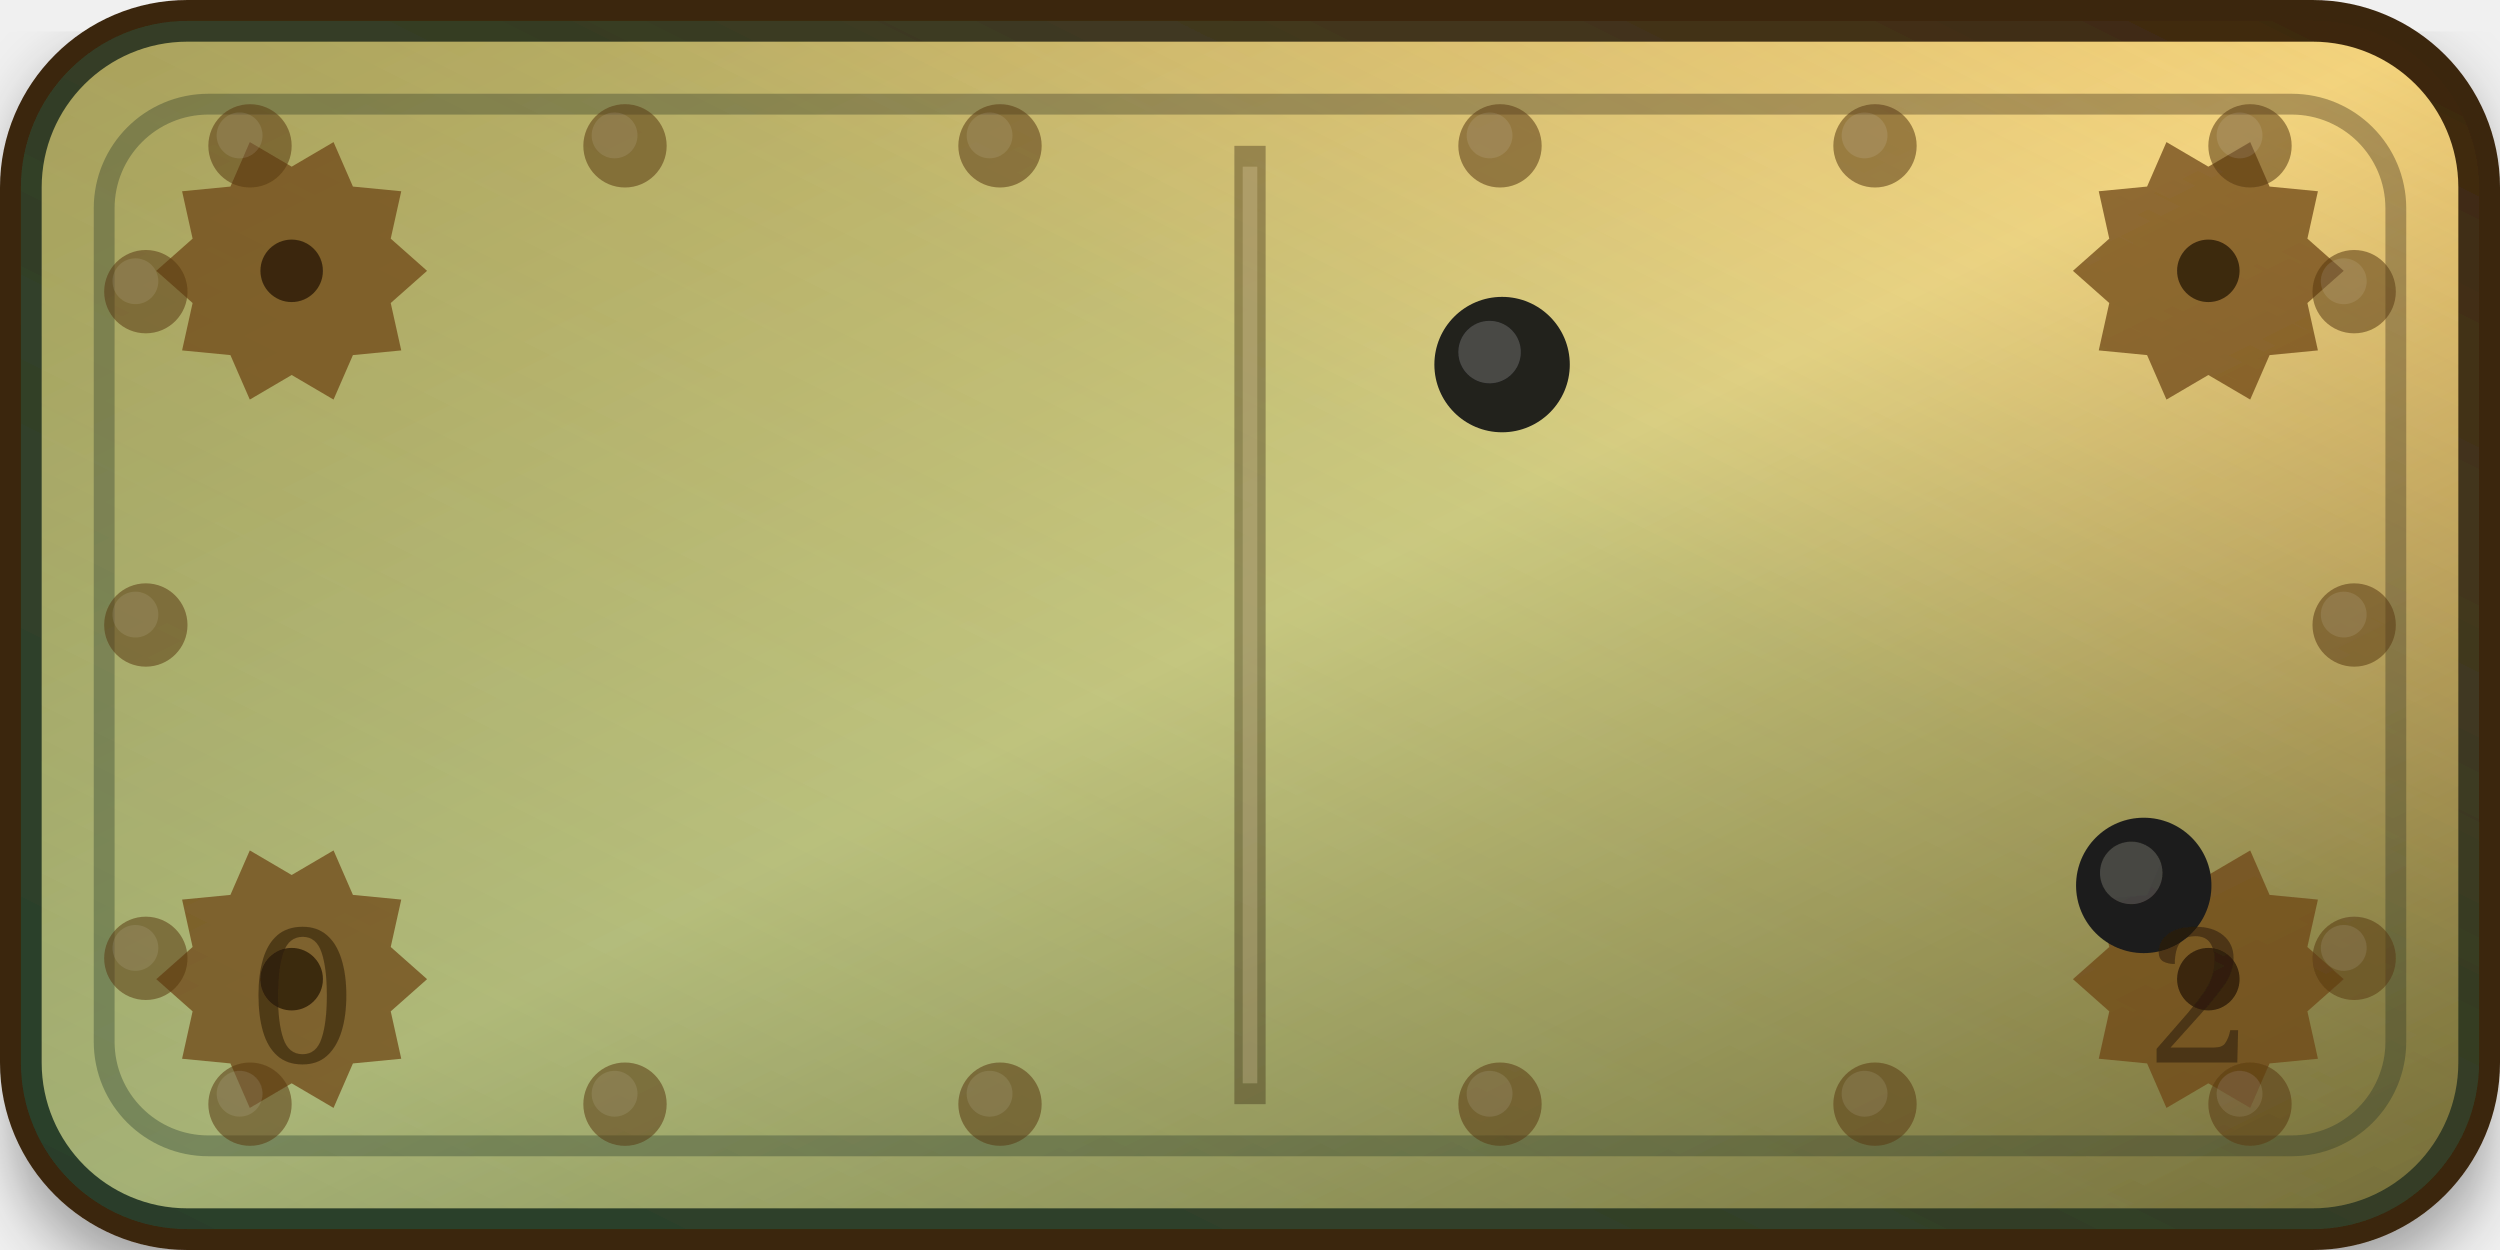
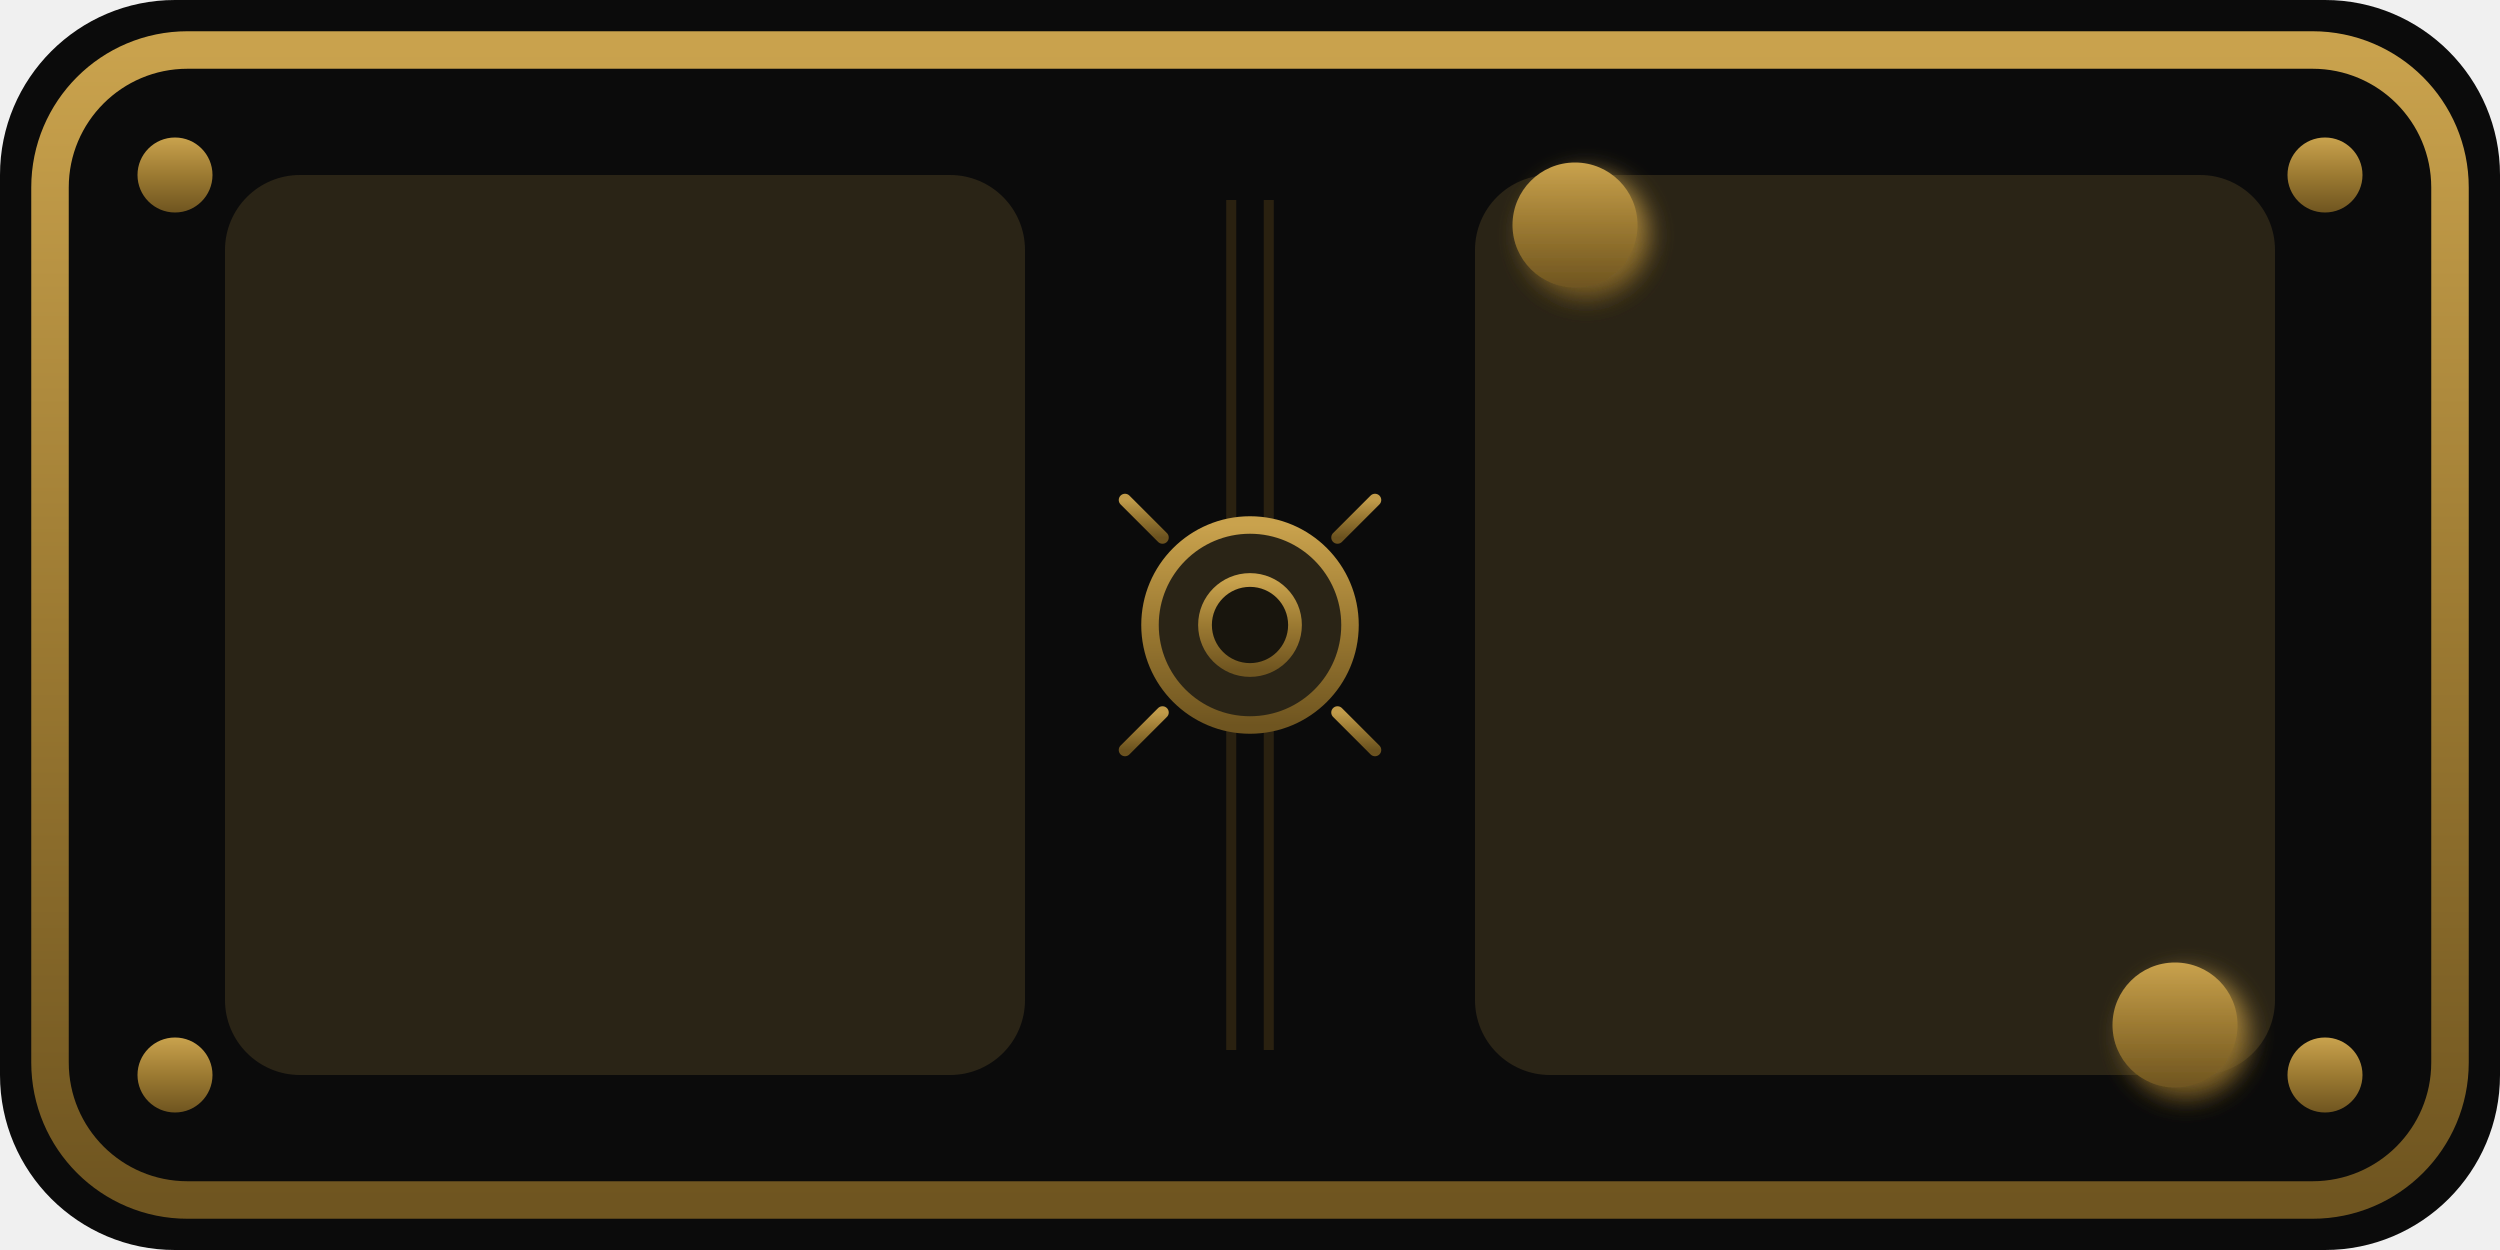
- <svg xmlns="http://www.w3.org/2000/svg" width="240" height="120" viewBox="0 0 240 120">
+ <svg xmlns="http://www.w3.org/2000/svg" width="200" height="100" viewBox="0 0 200 100">
  <defs>
-     <linearGradient id="brass" x1="0" y1="0" x2="1" y2="1">
-       <stop offset="0" stop-color="#cfa24c" />
-       <stop offset="0.5" stop-color="#f3d27a" />
-       <stop offset="1" stop-color="#8b5f1f" />
+     <linearGradient id="brassGrad" x1="0" y1="0" x2="0" y2="1">
+       <stop offset="0%" stop-color="#c9a24d" />
+       <stop offset="50%" stop-color="#9c7a32" />
+       <stop offset="100%" stop-color="#6f5520" />
    </linearGradient>
-     <linearGradient id="patina" x1="0" y1="1" x2="1" y2="0">
-       <stop offset="0" stop-color="#0b6e66" stop-opacity="0.35" />
-       <stop offset="0.6" stop-color="#1aa39a" stop-opacity="0.18" />
-       <stop offset="1" stop-color="#ffffff" stop-opacity="0" />
-     </linearGradient>
-     <filter id="softShadow" x="-20%" y="-20%" width="140%" height="140%">
-       <feDropShadow dx="0" dy="3" stdDeviation="3" flood-color="#000000" flood-opacity="0.35" />
-     </filter>
-     <filter id="innerBevel" x="-20%" y="-20%" width="140%" height="140%">
-       <feGaussianBlur in="SourceAlpha" stdDeviation="2" result="blur" />
-       <feOffset dx="0" dy="1" result="offset" />
-       <feComposite in="offset" in2="SourceAlpha" operator="arithmetic" k2="-1" k3="1" result="inner" />
-       <feColorMatrix in="inner" type="matrix" values="0 0 0 0 0                   0 0 0 0 0                   0 0 0 0 0                   0 0 0 0.55 0" result="innerAlpha" />
-       <feComposite in="innerAlpha" in2="SourceGraphic" operator="over" />
+     <filter id="pipEmboss" x="-60%" y="-60%" width="220%" height="220%">
+       <feOffset dx="0.9" dy="0.9" result="off" />
+       <feGaussianBlur in="off" stdDeviation="1.0" result="blur" />
+       <feMerge>
+         <feMergeNode in="blur" />
+         <feMergeNode in="SourceGraphic" />
+       </feMerge>
    </filter>
  </defs>
-   <g filter="url(#softShadow)">
-     <rect x="2" y="2" width="236" height="116" rx="16" ry="16" fill="url(#brass)" stroke="#3b250a" stroke-width="4" />
-     <rect x="10" y="10" width="220" height="100" rx="10" ry="10" fill="none" stroke="#2a1a08" stroke-width="2" opacity="0.35" />
-     <rect x="2" y="2" width="236" height="116" rx="16" ry="16" fill="url(#patina)" />
-     <line x1="120.0" y1="14" x2="120.0" y2="106" stroke="#2a1a08" stroke-width="3" opacity="0.35" />
-     <line x1="120.0" y1="16" x2="120.0" y2="104" stroke="#f7e4b2" stroke-width="1.4" opacity="0.25" />
-     <path d="M 41.00,26.00 L 37.51,29.09 L 38.52,33.64 L 33.88,34.09 L 32.02,38.36 L 28.00,36.00 L 23.98,38.36 L 22.12,34.09 L 17.48,33.64 L 18.49,29.09 L 15.00,26.00 L 18.49,22.91 L 17.48,18.36 L 22.12,17.91 L 23.98,13.64 L 28.00,16.00 L 32.02,13.64 L 33.88,17.91 L 38.52,18.36 L 37.51,22.91 Z" fill="#6f4716" opacity="0.75" />
-     <circle cx="28" cy="26" r="3" fill="#2a1a08" opacity="0.8" />
-     <path d="M 225.00,26.00 L 221.51,29.09 L 222.52,33.64 L 217.88,34.09 L 216.02,38.36 L 212.00,36.00 L 207.98,38.36 L 206.12,34.09 L 201.48,33.64 L 202.49,29.09 L 199.00,26.00 L 202.49,22.91 L 201.48,18.36 L 206.12,17.91 L 207.98,13.64 L 212.00,16.00 L 216.02,13.64 L 217.88,17.91 L 222.52,18.36 L 221.51,22.91 Z" fill="#6f4716" opacity="0.75" />
-     <circle cx="212" cy="26" r="3" fill="#2a1a08" opacity="0.8" />
-     <path d="M 41.00,94.00 L 37.51,97.09 L 38.52,101.64 L 33.88,102.09 L 32.02,106.36 L 28.00,104.00 L 23.98,106.36 L 22.12,102.09 L 17.48,101.64 L 18.49,97.09 L 15.00,94.00 L 18.49,90.91 L 17.48,86.36 L 22.12,85.91 L 23.98,81.64 L 28.00,84.00 L 32.02,81.64 L 33.88,85.91 L 38.52,86.36 L 37.51,90.91 Z" fill="#6f4716" opacity="0.75" />
-     <circle cx="28" cy="94" r="3" fill="#2a1a08" opacity="0.8" />
-     <path d="M 225.00,94.00 L 221.51,97.09 L 222.52,101.64 L 217.88,102.09 L 216.02,106.36 L 212.00,104.00 L 207.98,106.36 L 206.12,102.09 L 201.48,101.64 L 202.49,97.09 L 199.00,94.00 L 202.49,90.91 L 201.48,86.36 L 206.12,85.91 L 207.98,81.64 L 212.00,84.00 L 216.02,81.64 L 217.88,85.91 L 222.52,86.36 L 221.51,90.91 Z" fill="#6f4716" opacity="0.75" />
-     <circle cx="212" cy="94" r="3" fill="#2a1a08" opacity="0.8" />
-     <circle cx="24" cy="14" r="4" fill="#5a3a12" opacity="0.55" />
-     <circle cx="23" cy="13" r="2.2" fill="#fff" opacity="0.10" />
-     <circle cx="24" cy="106" r="4" fill="#5a3a12" opacity="0.55" />
-     <circle cx="23" cy="105" r="2.2" fill="#fff" opacity="0.10" />
-     <circle cx="60" cy="14" r="4" fill="#5a3a12" opacity="0.55" />
-     <circle cx="59" cy="13" r="2.2" fill="#fff" opacity="0.10" />
-     <circle cx="60" cy="106" r="4" fill="#5a3a12" opacity="0.55" />
-     <circle cx="59" cy="105" r="2.2" fill="#fff" opacity="0.10" />
-     <circle cx="96" cy="14" r="4" fill="#5a3a12" opacity="0.55" />
-     <circle cx="95" cy="13" r="2.2" fill="#fff" opacity="0.10" />
-     <circle cx="96" cy="106" r="4" fill="#5a3a12" opacity="0.55" />
-     <circle cx="95" cy="105" r="2.2" fill="#fff" opacity="0.10" />
-     <circle cx="144" cy="14" r="4" fill="#5a3a12" opacity="0.55" />
-     <circle cx="143" cy="13" r="2.2" fill="#fff" opacity="0.10" />
-     <circle cx="144" cy="106" r="4" fill="#5a3a12" opacity="0.55" />
-     <circle cx="143" cy="105" r="2.2" fill="#fff" opacity="0.10" />
-     <circle cx="180" cy="14" r="4" fill="#5a3a12" opacity="0.55" />
-     <circle cx="179" cy="13" r="2.2" fill="#fff" opacity="0.10" />
-     <circle cx="180" cy="106" r="4" fill="#5a3a12" opacity="0.55" />
-     <circle cx="179" cy="105" r="2.2" fill="#fff" opacity="0.10" />
-     <circle cx="216" cy="14" r="4" fill="#5a3a12" opacity="0.55" />
-     <circle cx="215" cy="13" r="2.2" fill="#fff" opacity="0.10" />
-     <circle cx="216" cy="106" r="4" fill="#5a3a12" opacity="0.55" />
-     <circle cx="215" cy="105" r="2.2" fill="#fff" opacity="0.10" />
-     <circle cx="14" cy="28" r="4" fill="#5a3a12" opacity="0.55" />
-     <circle cx="13" cy="27" r="2.2" fill="#fff" opacity="0.10" />
-     <circle cx="226" cy="28" r="4" fill="#5a3a12" opacity="0.55" />
-     <circle cx="225" cy="27" r="2.2" fill="#fff" opacity="0.10" />
-     <circle cx="14" cy="60" r="4" fill="#5a3a12" opacity="0.55" />
-     <circle cx="13" cy="59" r="2.2" fill="#fff" opacity="0.10" />
-     <circle cx="226" cy="60" r="4" fill="#5a3a12" opacity="0.55" />
-     <circle cx="225" cy="59" r="2.2" fill="#fff" opacity="0.10" />
-     <circle cx="14" cy="92" r="4" fill="#5a3a12" opacity="0.55" />
-     <circle cx="13" cy="91" r="2.2" fill="#fff" opacity="0.10" />
-     <circle cx="226" cy="92" r="4" fill="#5a3a12" opacity="0.55" />
-     <circle cx="225" cy="91" r="2.2" fill="#fff" opacity="0.10" />
-     <g opacity="0.96">
-       <circle cx="144.20" cy="35.00" r="6.5" fill="#1a1a1a" />
-       <circle cx="143.00" cy="33.80" r="3.0" fill="#ffffff" opacity="0.18" />
-       <circle cx="205.80" cy="85.00" r="6.5" fill="#1a1a1a" />
-       <circle cx="204.60" cy="83.80" r="3.0" fill="#ffffff" opacity="0.18" />
-     </g>
-     <text x="24" y="102" font-family="serif" font-size="18" fill="#2a1a08" opacity="0.55">0</text>
-     <text x="216" y="102" text-anchor="end" font-family="serif" font-size="18" fill="#2a1a08" opacity="0.55">2</text>
+   <rect width="200" height="100" rx="14" fill="#0b0b0b" />
+   <rect x="4" y="4" width="192" height="92" rx="11" fill="none" stroke="url(#brassGrad)" stroke-width="3" />
+   <rect x="18" y="14" width="64" height="72" rx="6" fill="#2a2416" />
+   <rect x="118" y="14" width="64" height="72" rx="6" fill="#2a2416" />
+   <line x1="100" y1="14" x2="100" y2="86" stroke="url(#brassGrad)" stroke-width="1.2" opacity="0.9" />
+   <line x1="98.5" y1="16" x2="98.5" y2="84" stroke="#3b2d12" stroke-width="0.8" opacity="0.65" />
+   <line x1="101.5" y1="16" x2="101.5" y2="84" stroke="#3b2d12" stroke-width="0.8" opacity="0.65" />
+   <circle cx="100" cy="50" r="8" fill="#2a2416" stroke="url(#brassGrad)" stroke-width="1.4" />
+   <circle cx="100" cy="50" r="3.6" fill="#18150d" stroke="url(#brassGrad)" stroke-width="1.1" />
+   <g stroke="url(#brassGrad)" stroke-width="1" stroke-linecap="round" opacity="0.95">
+     <line x1="100" y1="40" x2="100" y2="36" />
+     <line x1="100" y1="60" x2="100" y2="64" />
+     <line x1="90" y1="50" x2="86" y2="50" />
+     <line x1="110" y1="50" x2="114" y2="50" />
+     <line x1="93" y1="43" x2="90" y2="40" />
+     <line x1="107" y1="43" x2="110" y2="40" />
+     <line x1="93" y1="57" x2="90" y2="60" />
+     <line x1="107" y1="57" x2="110" y2="60" />
+   </g>
+   <line x1="94" y1="30" x2="106" y2="30" stroke="url(#brassGrad)" stroke-width="0.9" opacity="0.7" />
+   <line x1="94" y1="70" x2="106" y2="70" stroke="url(#brassGrad)" stroke-width="0.9" opacity="0.7" />
+   <circle cx="126" cy="18" r="5.0" fill="url(#brassGrad)" filter="url(#pipEmboss)" />
+   <circle cx="174" cy="82" r="5.0" fill="url(#brassGrad)" filter="url(#pipEmboss)" />
+   <g fill="url(#brassGrad)">
+     <circle cx="14" cy="14" r="3" />
+     <circle cx="186" cy="14" r="3" />
+     <circle cx="14" cy="86" r="3" />
+     <circle cx="186" cy="86" r="3" />
  </g>
</svg>
